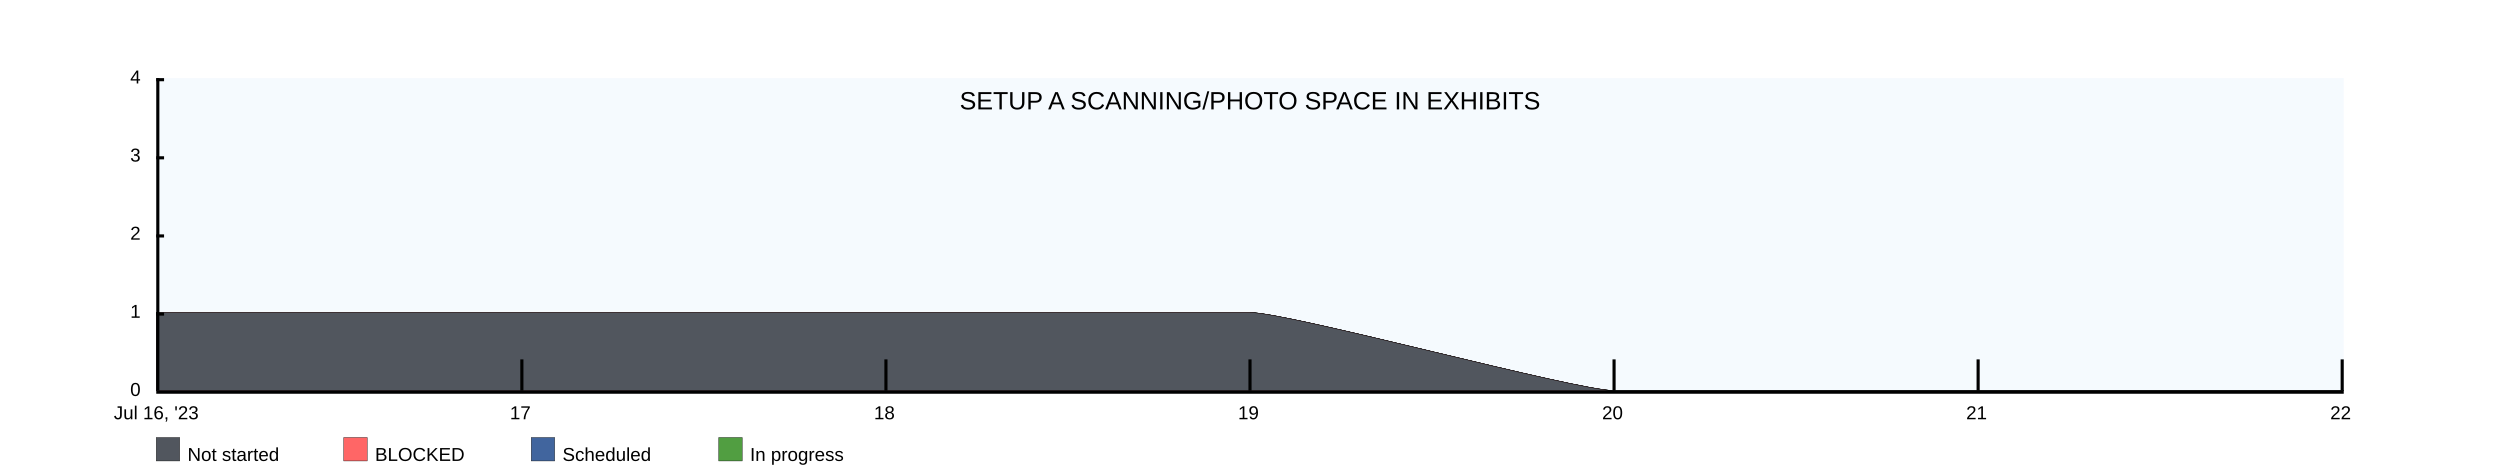
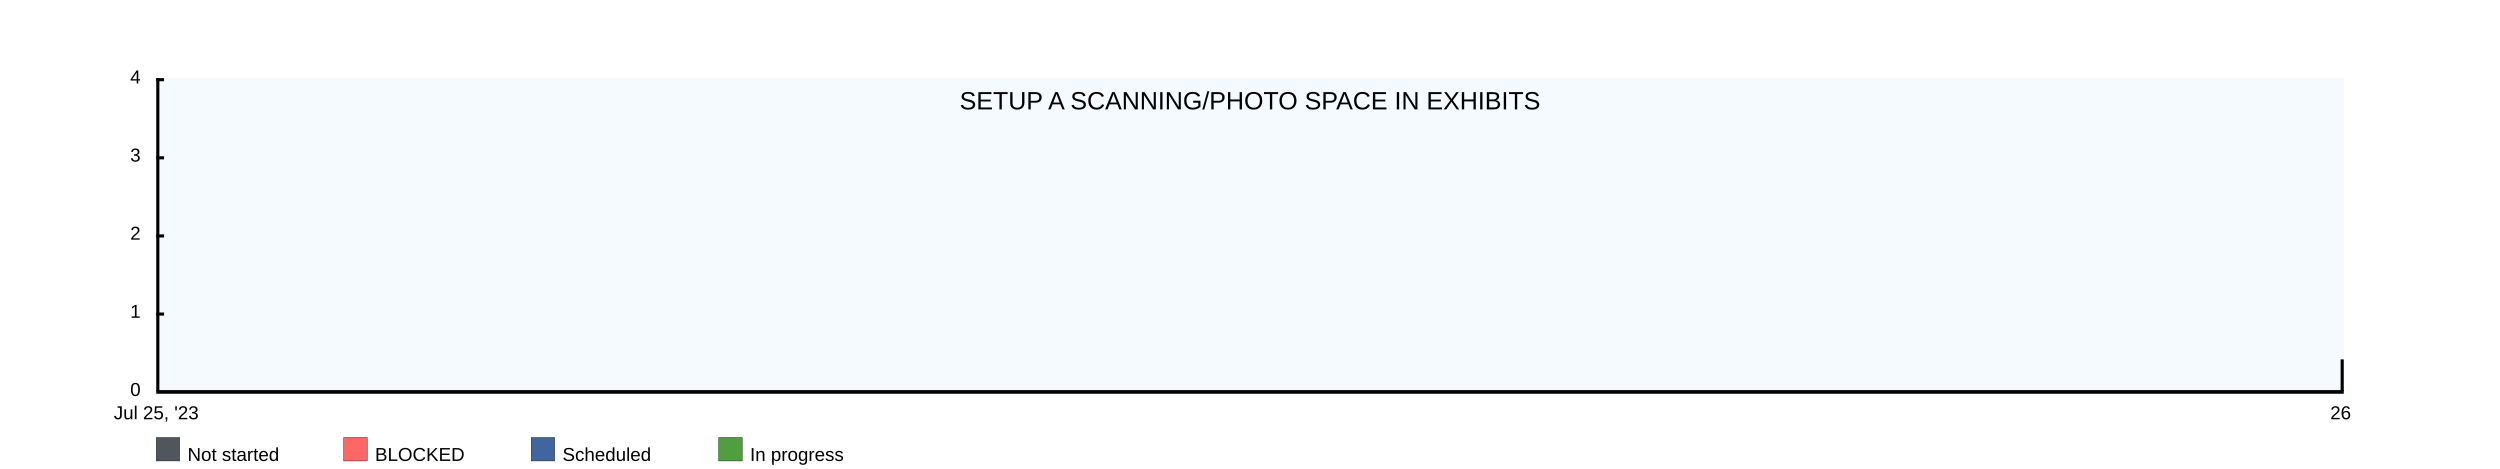
<svg xmlns="http://www.w3.org/2000/svg" width="1600" height="300">
  <rect x="100" y="50" width="1400" height="200" fill="rgba(221, 239, 250, .3)" />
  <clipPath id="theGraph">
    <rect x="100" y="50" width="1400" height="200" fill="black" />
  </clipPath>
  <rect x="100" y="280" width="15" height="15" fill="#51565E" stroke="black" stroke-width="0.25" />
  <text x="120" y="295" font-family="Arial" font-size="12" fill="black">Not started</text>
  <rect x="220" y="280" width="15" height="15" fill="#FF6666" stroke="black" stroke-width="0.25" />
  <text x="240" y="295" font-family="Arial" font-size="12" fill="black">BLOCKED</text>
  <rect x="340" y="280" width="15" height="15" fill="#41659E" stroke="black" stroke-width="0.25" />
  <text x="360" y="295" font-family="Arial" font-size="12" fill="black">Scheduled</text>
  <rect x="460" y="280" width="15" height="15" fill="#519E41" stroke="black" stroke-width="0.25" />
  <text x="480" y="295" font-family="Arial" font-size="12" fill="black">In progress</text>
-   <path d="M 100 200 M 100 200 C 100 200 333.333 200 333.333 200 C 333.333 200 566.667 200 566.667 200 C 566.667 200 800 200 800 200 C 825 200 1008.333 250 1033.333 250 C 1033.333 250 1266.667 250 1266.667 250 C 1266.667 250 1500 250 1500 250 C 1500 250 1500 250 1500 250 C 1500 250 100 250 100 250 Z" fill="#519E41" stroke="black" stroke-width="0.25" />
-   <path d="M 100 200 M 100 200 C 100 200 333.333 200 333.333 200 C 333.333 200 566.667 200 566.667 200 C 566.667 200 800 200 800 200 C 825 200 1008.333 250 1033.333 250 C 1033.333 250 1266.667 250 1266.667 250 C 1266.667 250 1500 250 1500 250 C 1500 250 1500 250 1500 250 C 1500 250 100 250 100 250 Z" fill="#41659E" stroke="black" stroke-width="0.25" />
-   <path d="M 100 200 M 100 200 C 100 200 333.333 200 333.333 200 C 333.333 200 566.667 200 566.667 200 C 566.667 200 800 200 800 200 C 825 200 1008.333 250 1033.333 250 C 1033.333 250 1266.667 250 1266.667 250 C 1266.667 250 1500 250 1500 250 C 1500 250 1500 250 1500 250 C 1500 250 100 250 100 250 Z" fill="#FF6666" stroke="black" stroke-width="0.25" />
-   <path d="M 100 200 M 100 200 C 100 200 333.333 200 333.333 200 C 333.333 200 566.667 200 566.667 200 C 566.667 200 800 200 800 200 C 825 200 1008.333 250 1033.333 250 C 1033.333 250 1266.667 250 1266.667 250 C 1266.667 250 1500 250 1500 250 C 1500 250 1500 250 1500 250 C 1500 250 100 250 100 250 Z" fill="#51565E" stroke="black" stroke-width="0.25" />
+   <path d="M 100 250 M 100 250 C 100 250 1500 250 1500 250 C 1500 250 1500 250 1500 250 C 1500 250 100 250 100 250 Z" fill="#519E41" stroke="black" stroke-width="0.25" />
+   <path d="M 100 250 M 100 250 C 100 250 1500 250 1500 250 C 1500 250 1500 250 1500 250 C 1500 250 100 250 100 250 Z" fill="#41659E" stroke="black" stroke-width="0.25" />
+   <path d="M 100 250 M 100 250 C 100 250 1500 250 1500 250 C 1500 250 1500 250 1500 250 C 1500 250 100 250 100 250 Z" fill="#FF6666" stroke="black" stroke-width="0.25" />
+   <path d="M 100 250 M 100 250 C 100 250 1500 250 1500 250 C 1500 250 1500 250 1500 250 C 1500 250 100 250 100 250 Z" fill="#51565E" stroke="black" stroke-width="0.25" />
  <text x="800" y="70" font-family="Arial" font-size="16" fill="black" text-anchor="middle" alignment-baseline="middle">SETUP A SCANNING/PHOTO SPACE IN EXHIBITS</text>
  <rect x="100" y="250" width="1400" height="2" fill="black" />
  <rect x="100" y="50" width="5" height="2" fill="black" />
  <rect x="100" y="100" width="5" height="2" fill="black" />
  <rect x="100" y="150" width="5" height="2" fill="black" />
  <rect x="100" y="200" width="5" height="2" fill="black" />
  <text x="90" y="50" font-family="Arial" font-size="12" fill="black" text-anchor="end" dominant-baseline="middle">4</text>
  <text x="90" y="100" font-family="Arial" font-size="12" fill="black" text-anchor="end" dominant-baseline="middle">3</text>
  <text x="90" y="150" font-family="Arial" font-size="12" fill="black" text-anchor="end" dominant-baseline="middle">2</text>
  <text x="90" y="200" font-family="Arial" font-size="12" fill="black" text-anchor="end" dominant-baseline="middle">1</text>
  <text x="90" y="250" font-family="Arial" font-size="12" fill="black" text-anchor="end" dominant-baseline="middle">0</text>
-   <text x="100" y="260" font-family="Arial" fill="black" text-anchor="middle" dominant-baseline="hanging">Jul 16, '23</text>
-   <text x="333" y="260" font-family="Arial" fill="black" text-anchor="middle" dominant-baseline="hanging">17</text>
-   <text x="566" y="260" font-family="Arial" fill="black" text-anchor="middle" dominant-baseline="hanging">18</text>
-   <text x="799" y="260" font-family="Arial" fill="black" text-anchor="middle" dominant-baseline="hanging">19</text>
-   <text x="1032" y="260" font-family="Arial" fill="black" text-anchor="middle" dominant-baseline="hanging">20</text>
-   <text x="1265" y="260" font-family="Arial" fill="black" text-anchor="middle" dominant-baseline="hanging">21</text>
-   <text x="1498" y="260" font-family="Arial" fill="black" text-anchor="middle" dominant-baseline="hanging">22</text>
+   <text x="100" y="260" font-family="Arial" fill="black" text-anchor="middle" dominant-baseline="hanging">Jul 25, '23</text>
+   <text x="1498" y="260" font-family="Arial" fill="black" text-anchor="middle" dominant-baseline="hanging">26</text>
  <rect x="100" y="50" width="2" height="200" fill="black" />
-   <rect x="333" y="230" width="2" height="20" fill="black" />
-   <rect x="566" y="230" width="2" height="20" fill="black" />
-   <rect x="799" y="230" width="2" height="20" fill="black" />
-   <rect x="1032" y="230" width="2" height="20" fill="black" />
-   <rect x="1265" y="230" width="2" height="20" fill="black" />
  <rect x="1498" y="230" width="2" height="20" fill="black" />
</svg>
